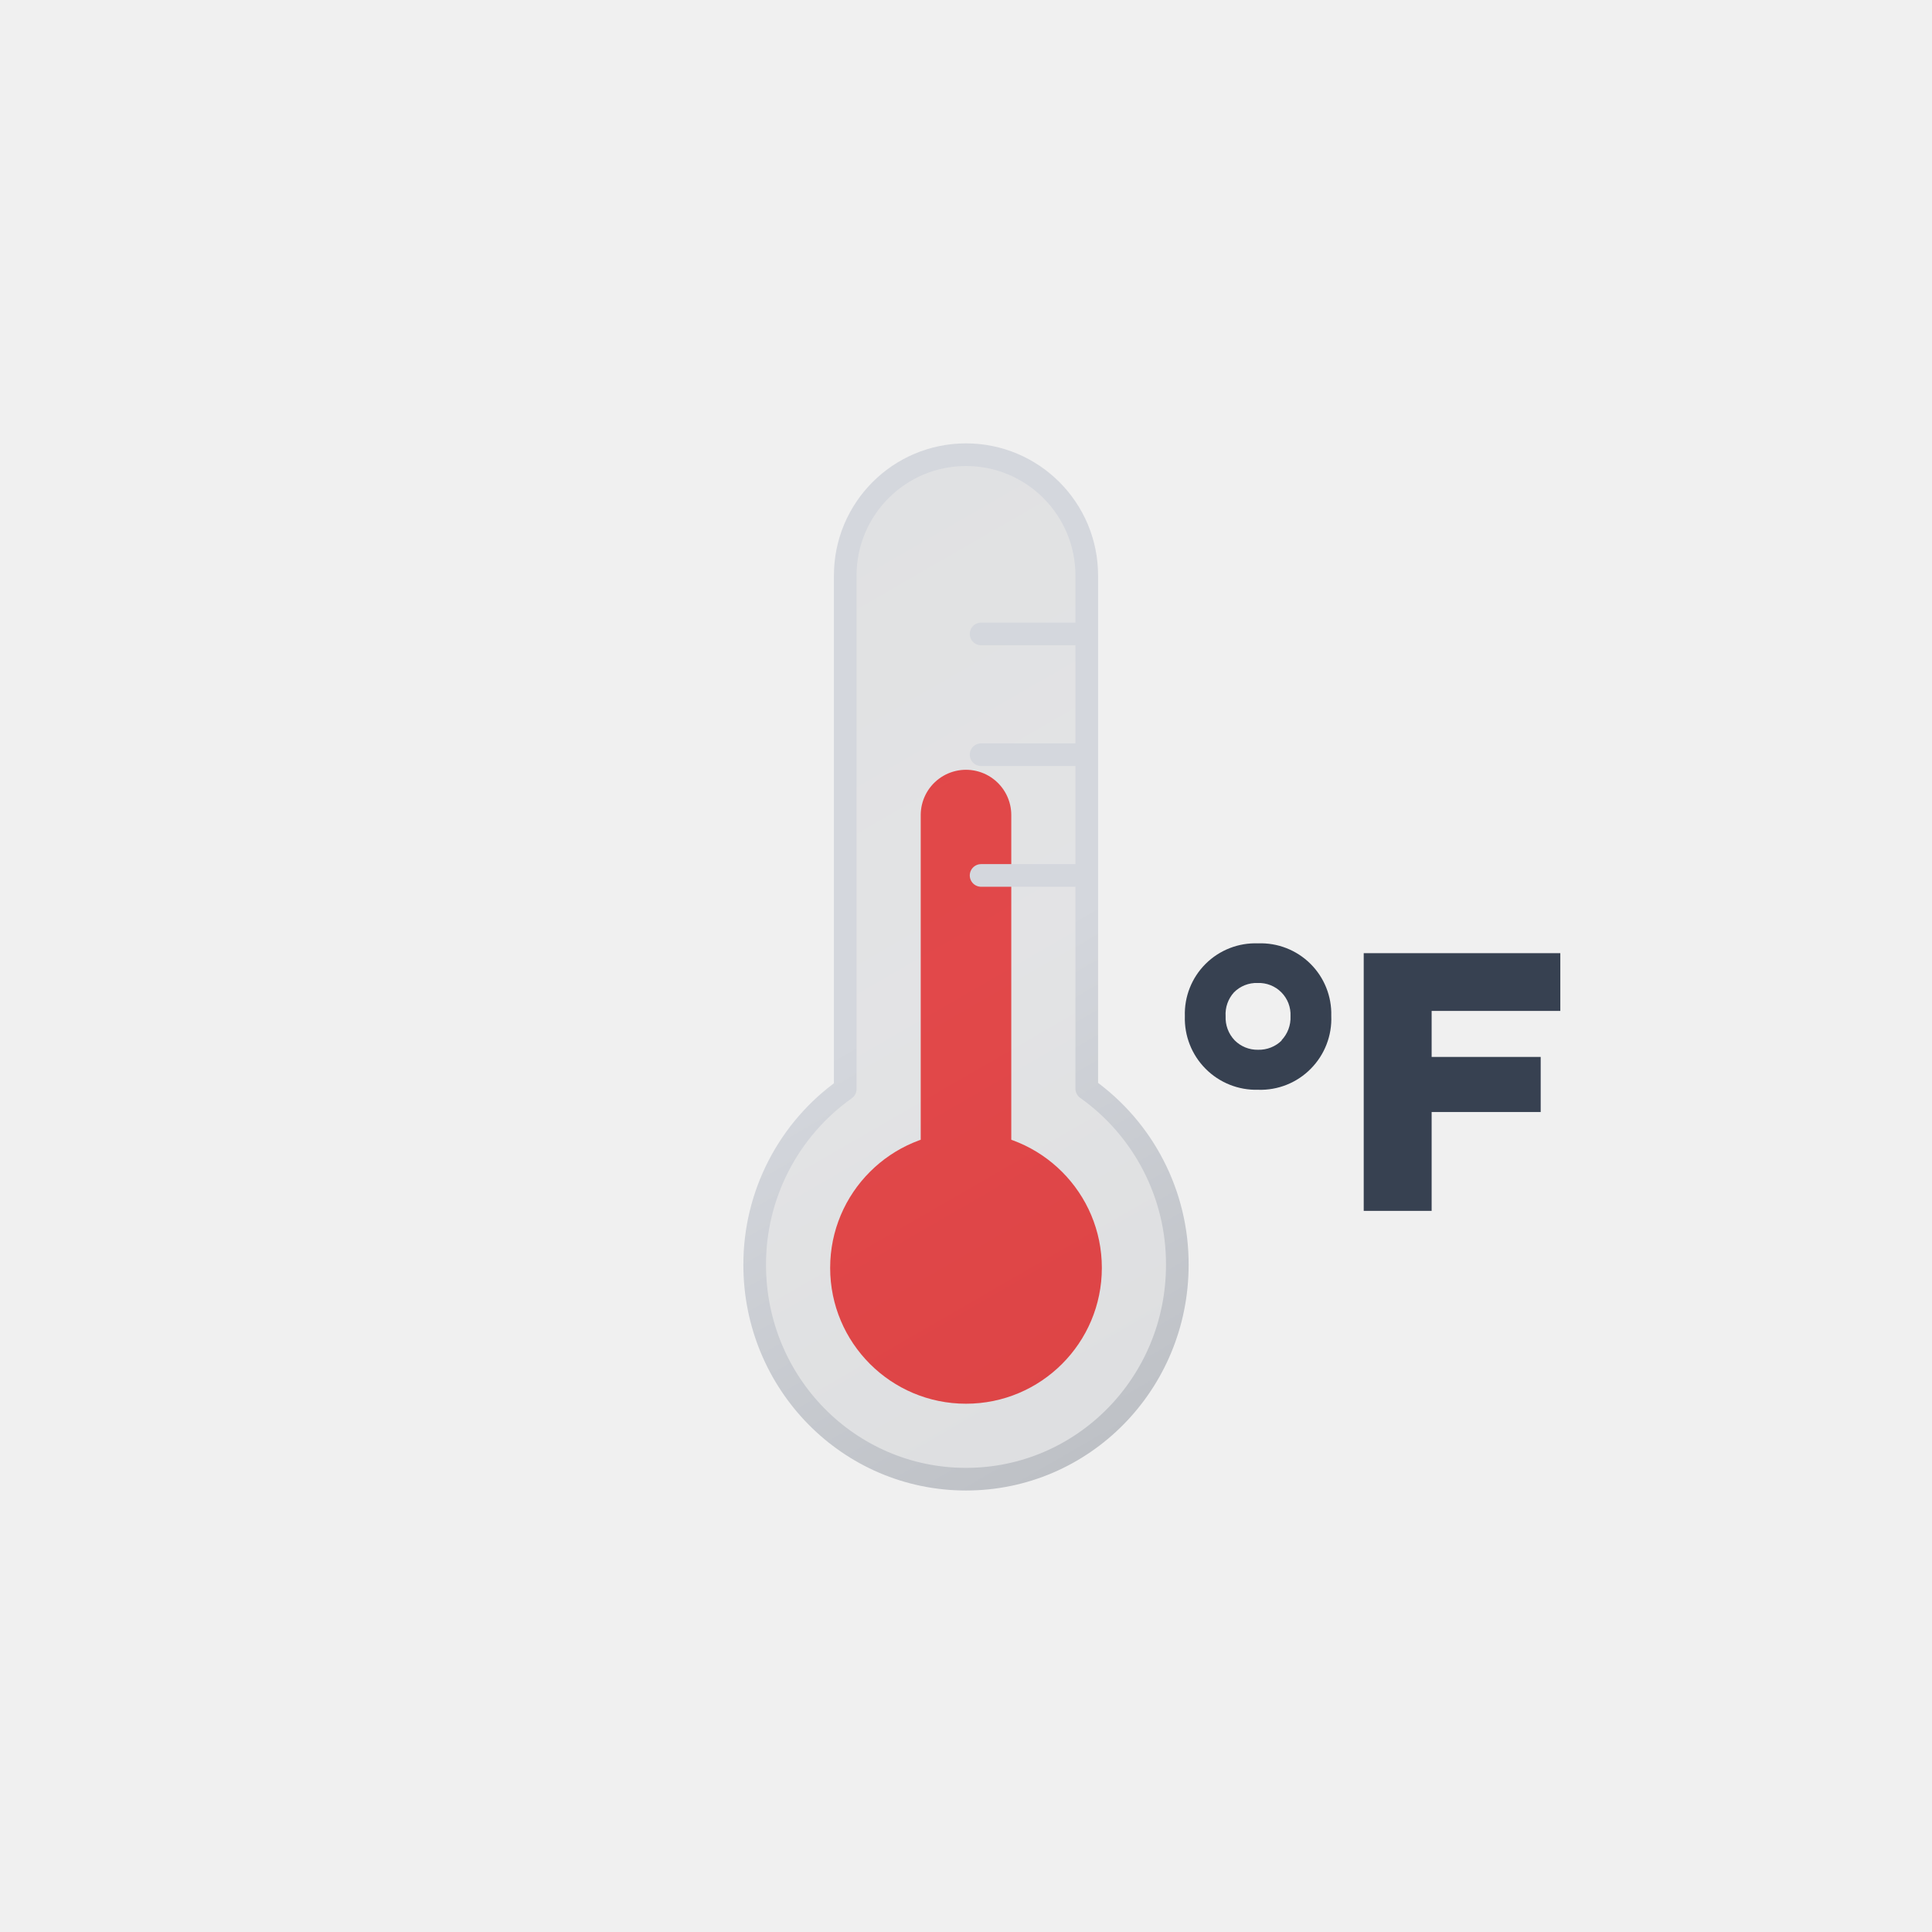
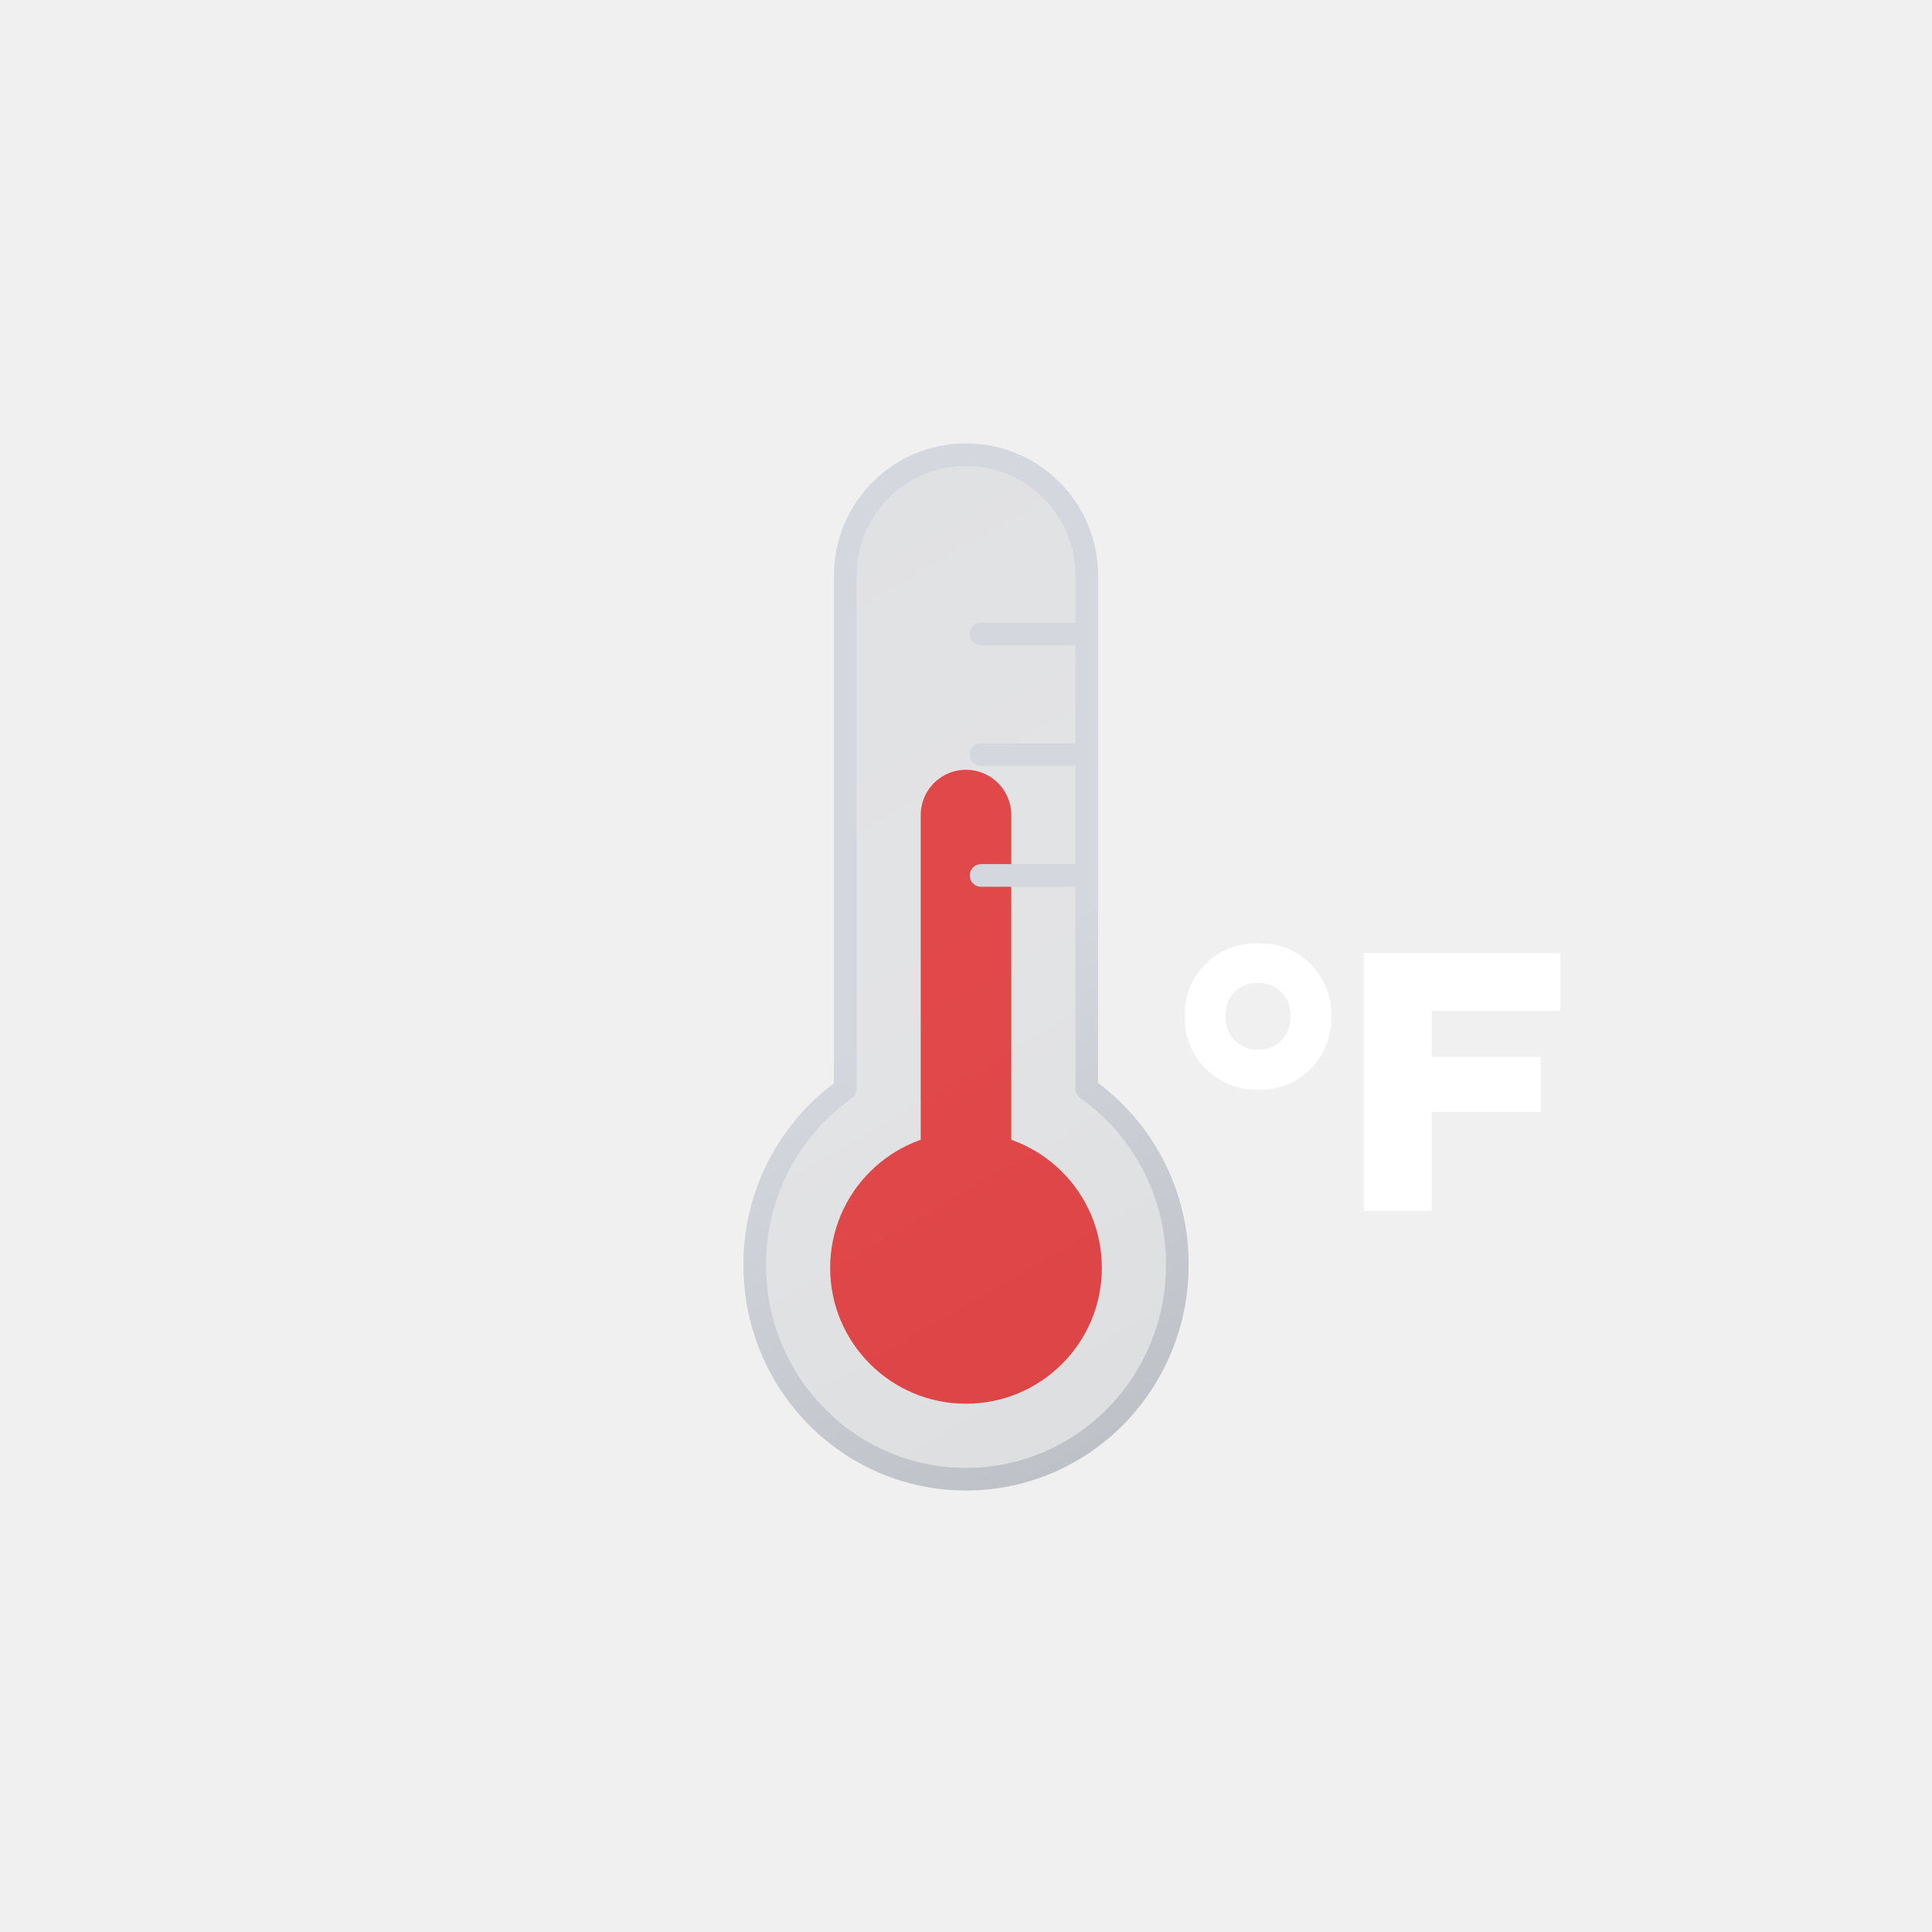
<svg xmlns="http://www.w3.org/2000/svg" xmlns:xlink="http://www.w3.org/1999/xlink" viewBox="0 0 512 512">
  <defs>
    <symbol id="e" viewBox="0 0 99.5 70.9">
-       <path fill="#374151" d="M19.4 0A18.7 18.7 0 000 19.3a18.9 18.9 0 0019.4 19.5 18.7 18.7 0 0014-5.6 18.8 18.8 0 005.4-14A18.7 18.7 0 0019.4 0Zm6.3 25.7a8.6 8.6 0 01-6.3 2.5 8.5 8.5 0 01-6.2-2.5 8.7 8.7 0 01-2.4-6.4A8.6 8.6 0 0113 13a8.4 8.4 0 016.3-2.5 8.4 8.4 0 018.7 8.8 8.7 8.7 0 01-2.4 6.4ZM99.5 17.9V2.6H47.4v68.3h18V44.7h28.9V30.1H65.4V17.9h34.1z" />
+       <path fill="#ffffff" d="M19.4 0A18.7 18.7 0 000 19.3a18.9 18.9 0 0019.4 19.5 18.7 18.7 0 0014-5.6 18.8 18.8 0 005.4-14A18.7 18.7 0 0019.4 0Zm6.3 25.7a8.6 8.6 0 01-6.3 2.5 8.5 8.5 0 01-6.2-2.5 8.7 8.7 0 01-2.4-6.4A8.6 8.6 0 0113 13a8.4 8.4 0 016.3-2.5 8.4 8.4 0 018.7 8.8 8.7 8.7 0 01-2.4 6.4ZM99.5 17.9V2.6H47.4v68.3h18V44.7h28.9V30.1H65.4V17.9h34.1z" />
    </symbol>
    <symbol id="c" viewBox="0 0 72 168">
      <circle cx="36" cy="132" r="36" fill="#ef4444" />
      <path fill="none" stroke="#ef4444" stroke-linecap="round" stroke-miterlimit="10" stroke-width="24" d="M36 12v120">
        <animateTransform attributeName="transform" calcMode="spline" dur="1s" keySplines=".42, 0, .58, 1; .42, 0, .58, 1" repeatCount="indefinite" type="translate" values="0 0; 0 18; 0 0" />
      </path>
    </symbol>
    <symbol id="d" viewBox="0 0 118 278">
      <path fill="url(#a)" stroke="url(#b)" stroke-linecap="round" stroke-linejoin="round" stroke-width="6" d="M115 218.2c0 31.4-25 56.8-56 56.8S3 249.6 3 218.2a57 57 0 0124-46.6V35.5a32 32 0 1164 0v136a57 57 0 0124 46.7ZM63 83h28M63 51h28m-28 64h28" />
    </symbol>
    <symbol id="f" viewBox="0 0 118 278">
      <use xlink:href="#c" width="72" height="168" transform="translate(23 87)" />
      <use xlink:href="#d" width="118" height="278" />
    </symbol>
    <linearGradient id="a" x1="-7.2" x2="116.4" y1="36.3" y2="250.4" gradientUnits="userSpaceOnUse">
      <stop offset="0" stop-color="#515a69" stop-opacity=".1" />
      <stop offset=".5" stop-color="#6b7280" stop-opacity=".1" />
      <stop offset="1" stop-color="#384354" stop-opacity=".1" />
    </linearGradient>
    <linearGradient id="b" x1="-8.7" x2="117.9" y1="33.7" y2="253" gradientUnits="userSpaceOnUse">
      <stop offset="0" stop-color="#d4d7dd" />
      <stop offset=".5" stop-color="#d4d7dd" />
      <stop offset="1" stop-color="#bec1c6" />
    </linearGradient>
  </defs>
  <use xlink:href="#e" width="99.5" height="70.9" transform="translate(314 250)" />
  <use xlink:href="#f" width="118" height="278" transform="translate(197 117)" />
</svg>
